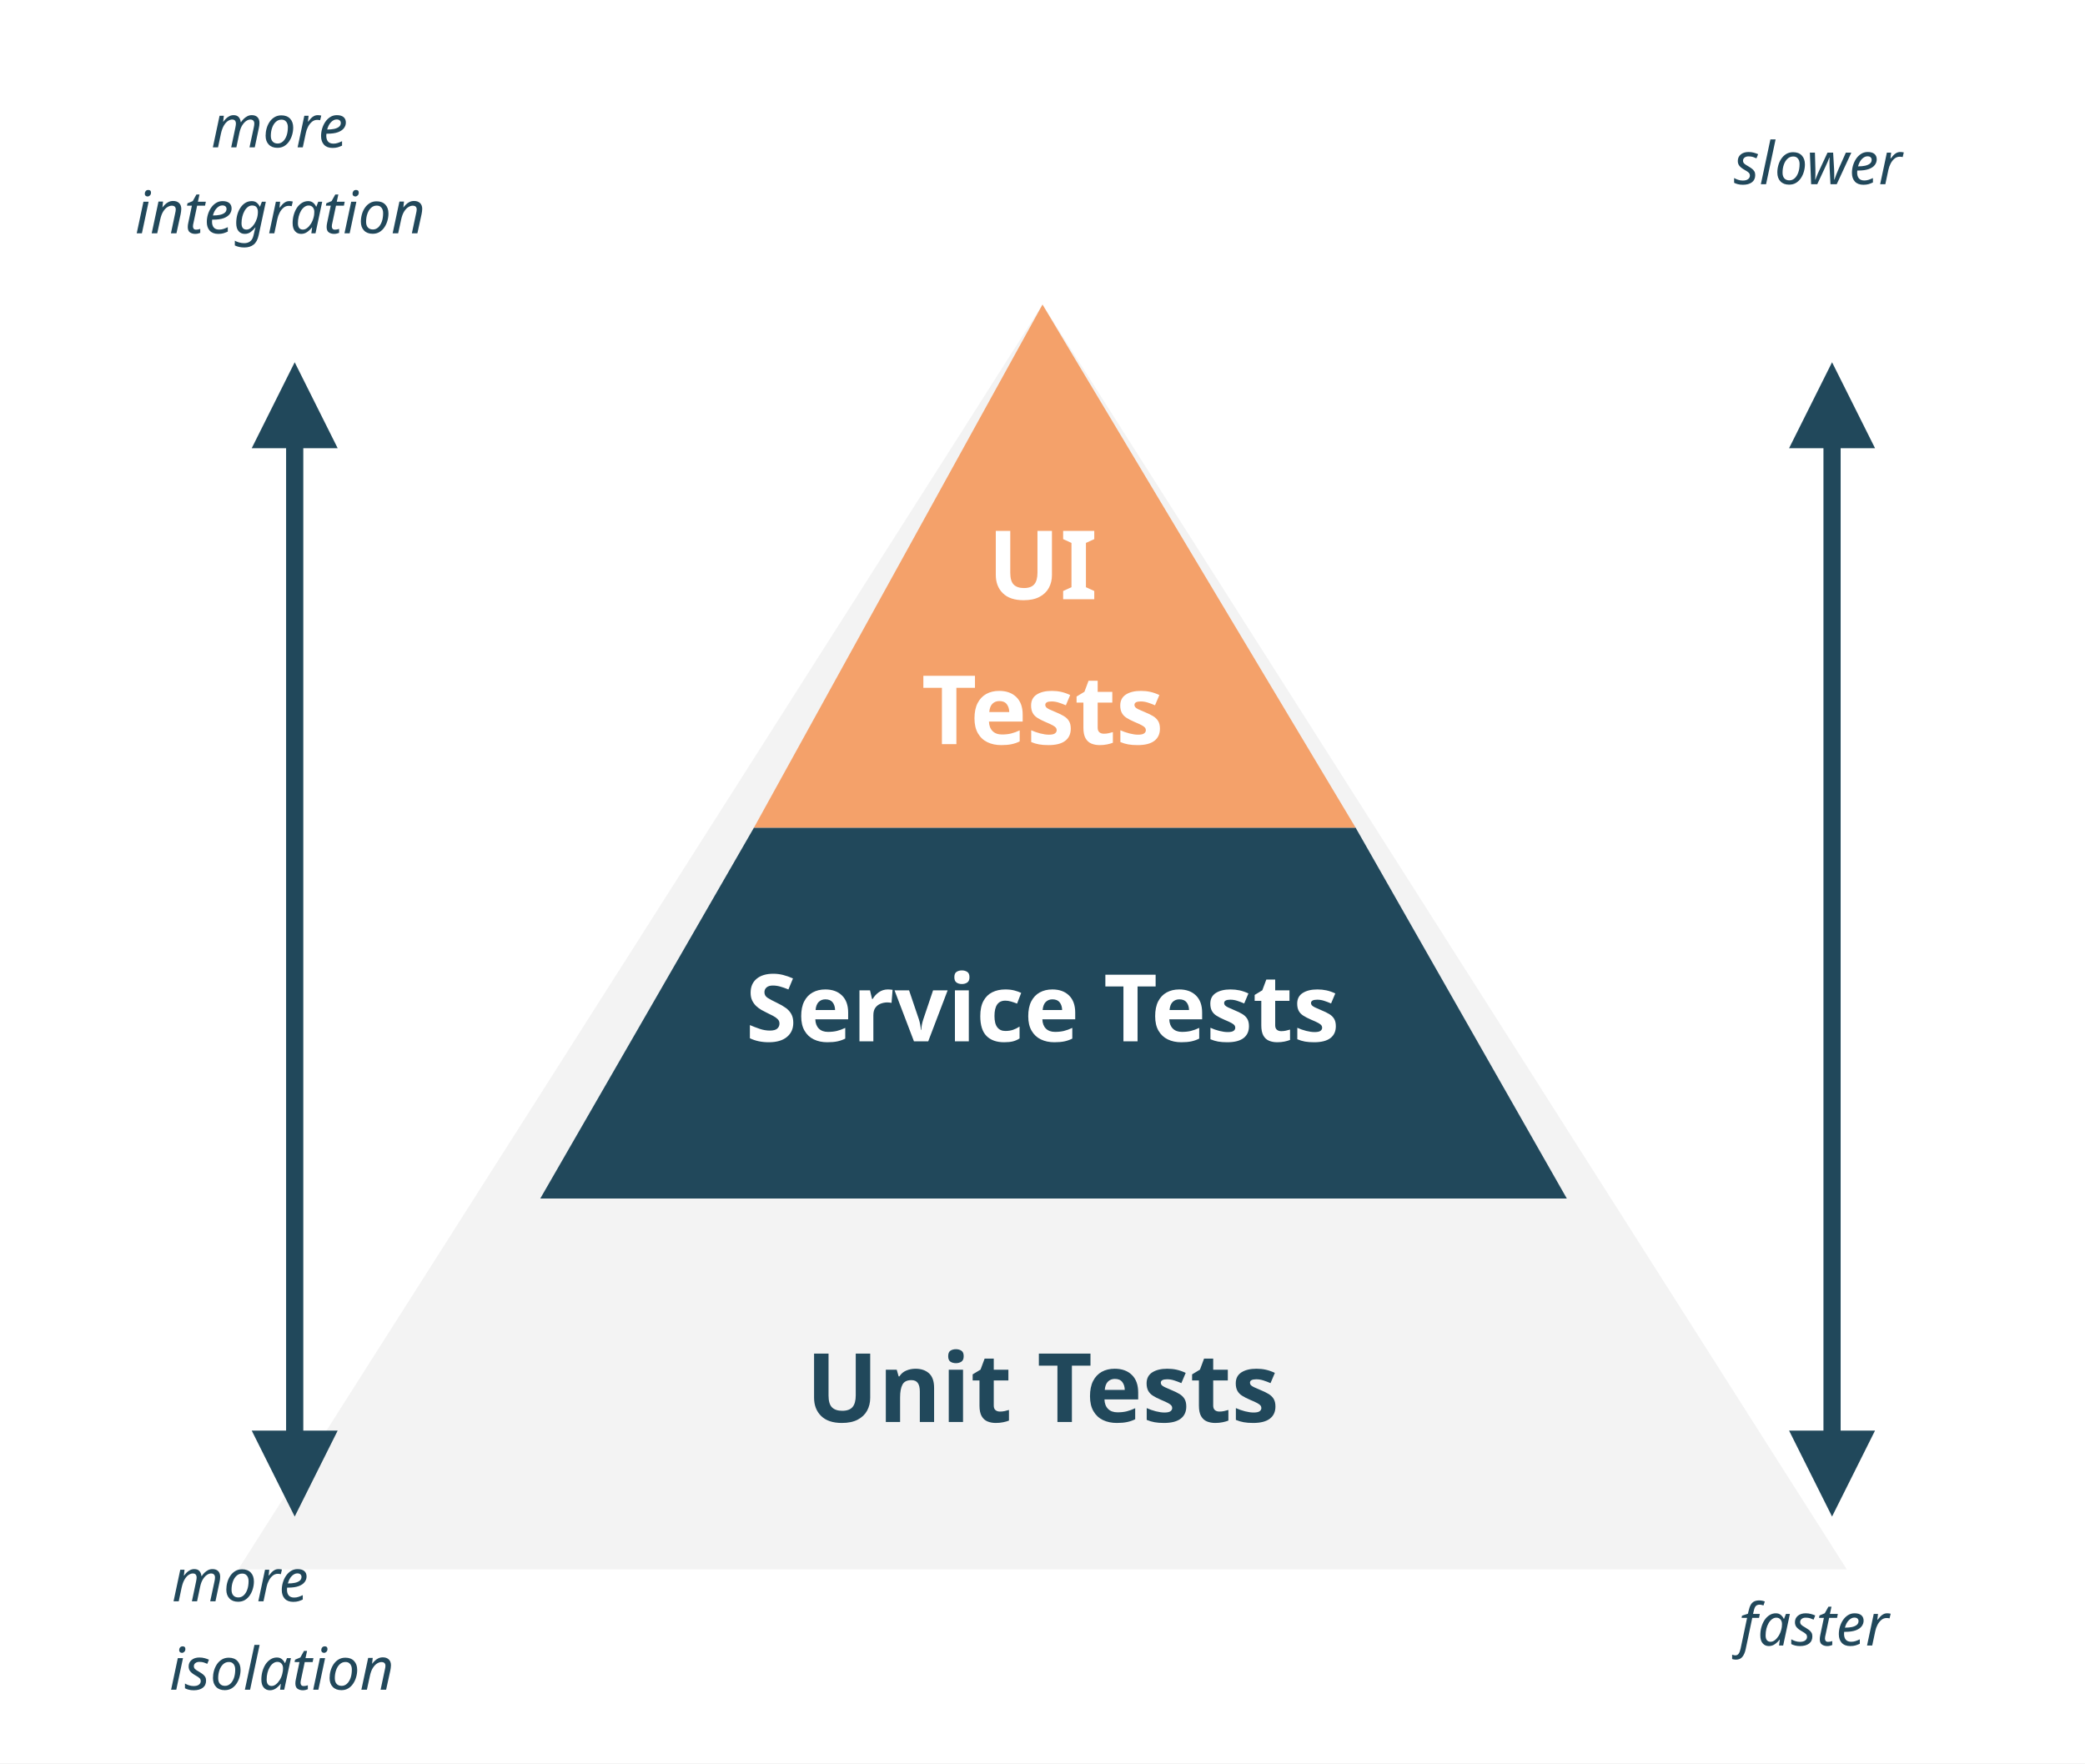
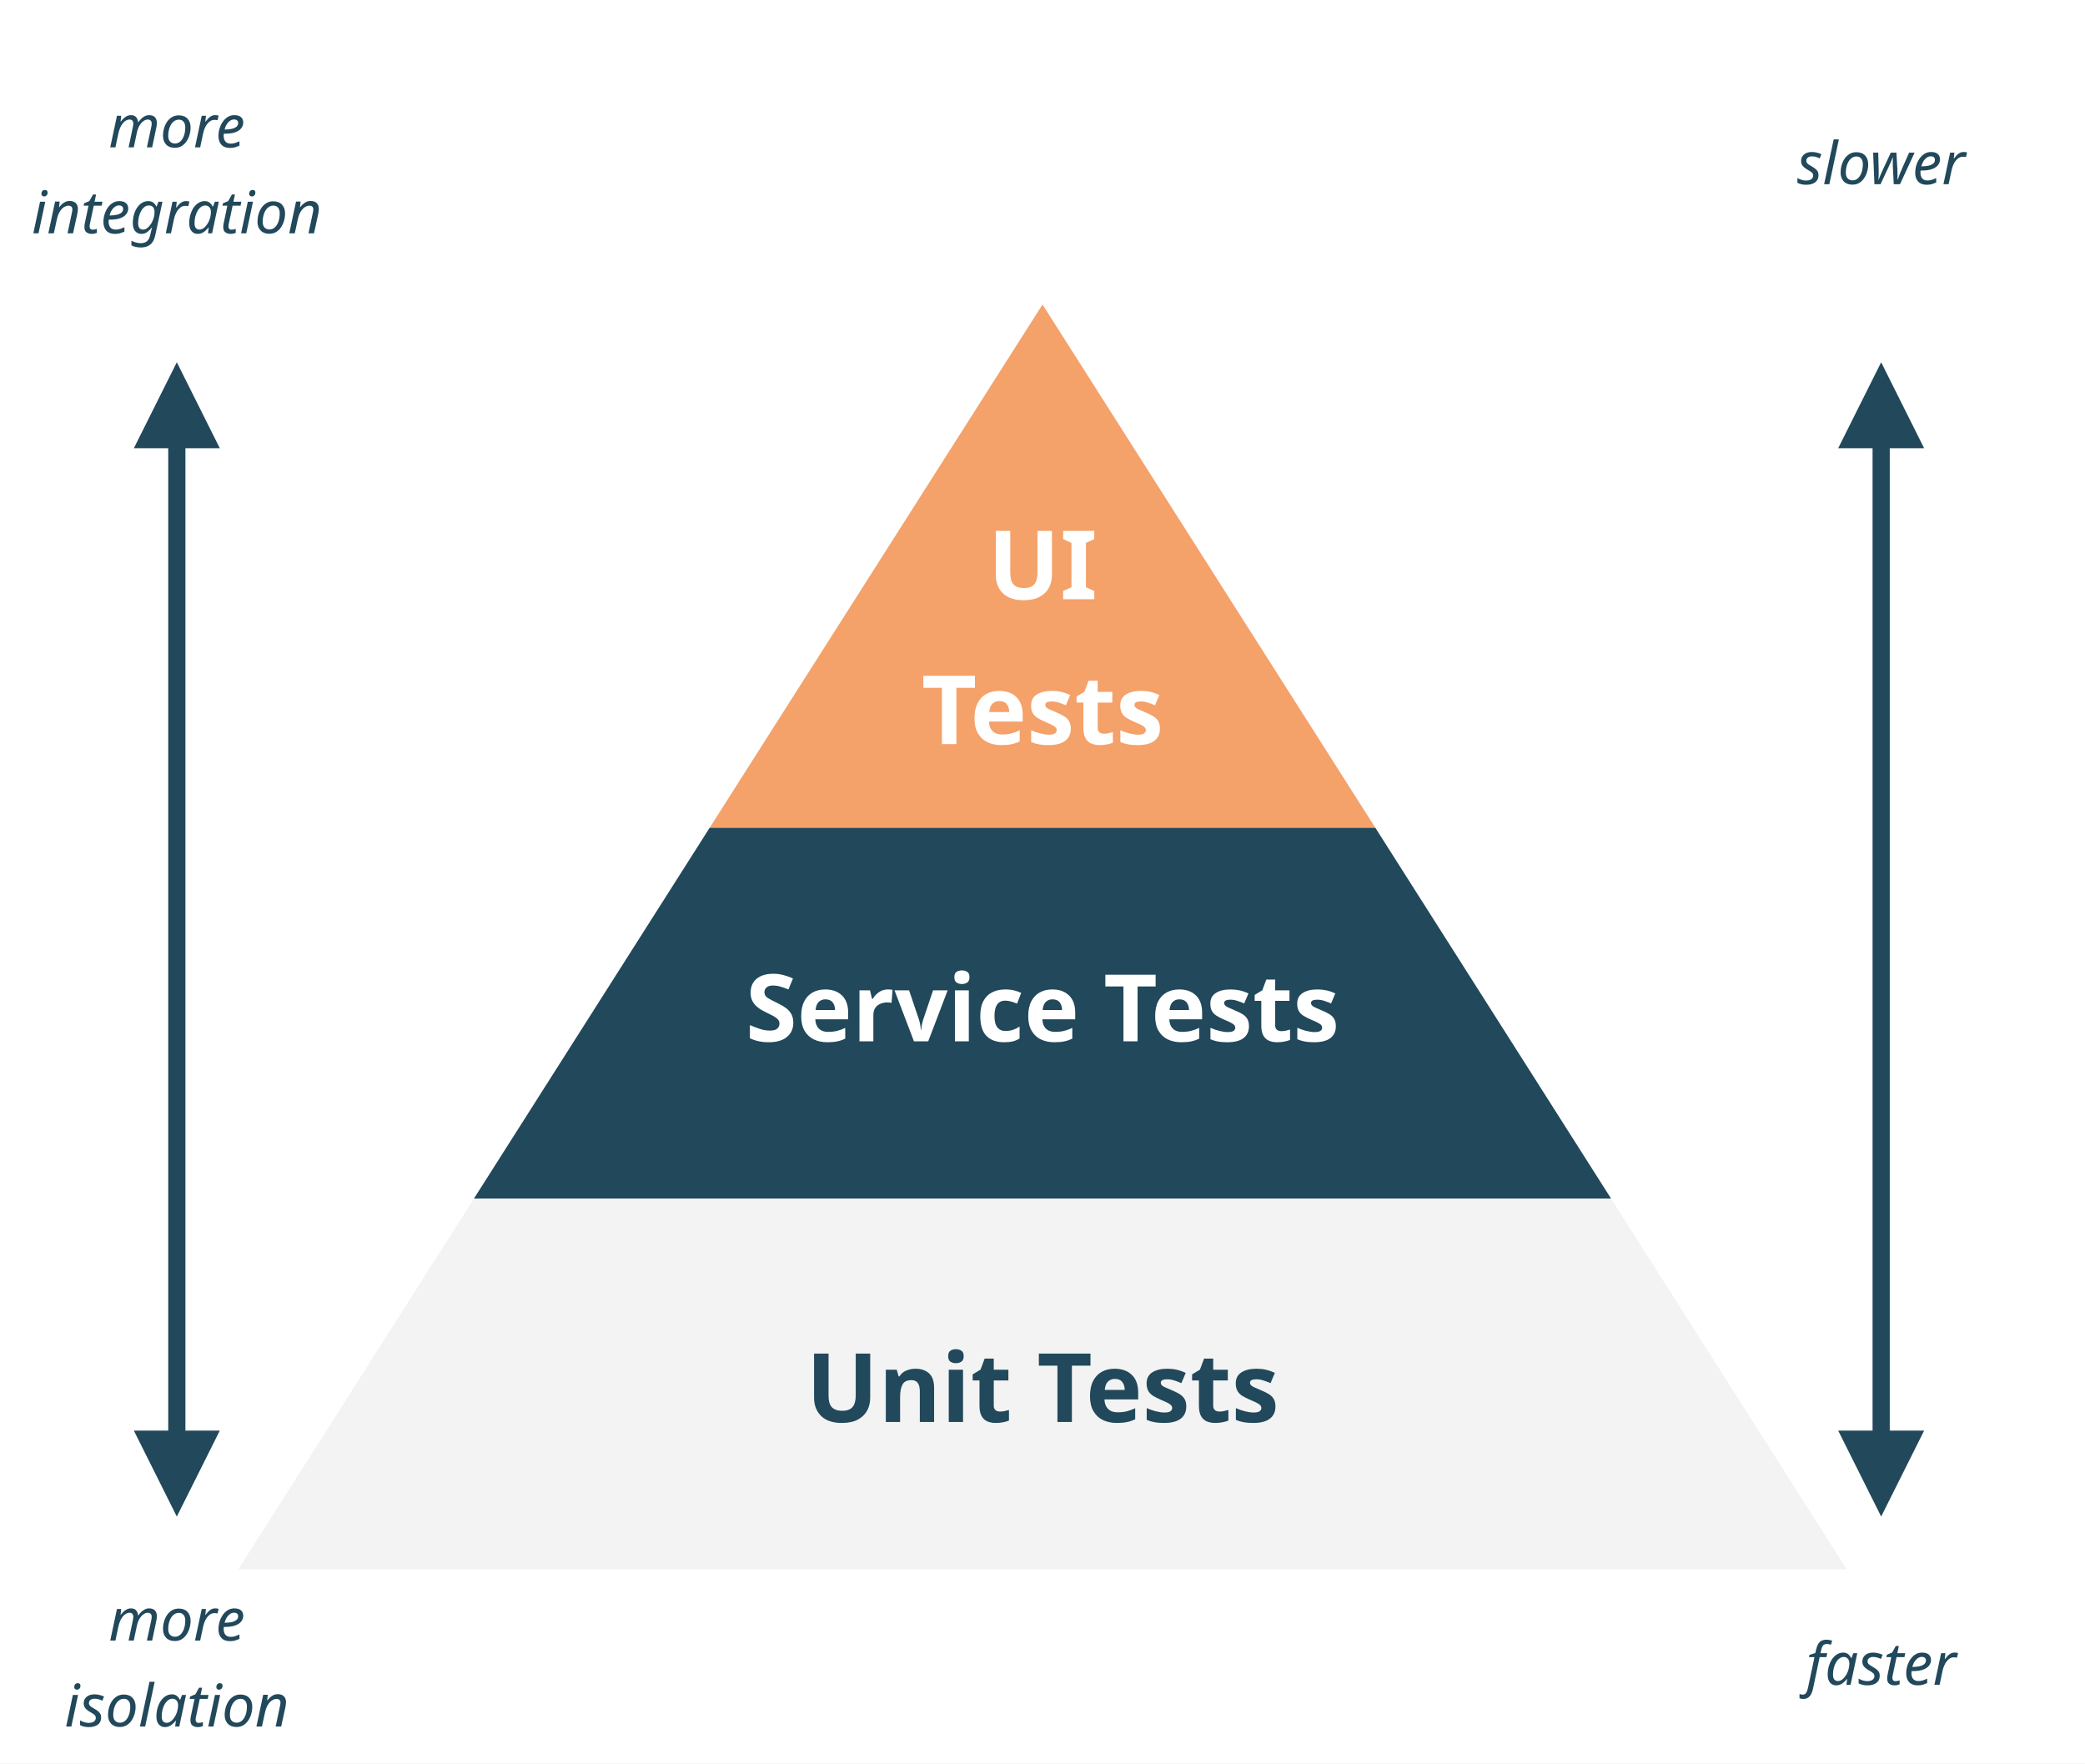
<svg xmlns="http://www.w3.org/2000/svg" viewBox="0 0 849 718" role="img" aria-labelledby="title desc">
  <defs>
    <marker id="arrowhead" markerWidth="5" markerHeight="5" refX="2.5" refY="2.5" orient="auto-start-reverse">
      <path d="M 0 0 L 5 2.5 L 0 5 z" fill="#21485b" />
    </marker>
  </defs>
  <rect width="849" height="718" fill="#ffffff" />
-   <polygon points="97,639 752,639 424.5,124" fill="#f3f3f3" />
-   <polygon points="220,488 638,488 552,337 307,337" fill="#21485b" />
-   <polygon points="307,337 552,337 424.5,124" fill="#f4a16a" />
-   <line x1="120" y1="600" x2="120" y2="165" stroke="#21485b" stroke-width="7" marker-start="url(#arrowhead)" marker-end="url(#arrowhead)" />
-   <line x1="746" y1="600" x2="746" y2="165" stroke="#21485b" stroke-width="7" marker-start="url(#arrowhead)" marker-end="url(#arrowhead)" />
-   <g fill="#21485b" font-family="Avenir Next, Avenir, Mark Pro, system-ui, sans-serif" font-size="24" font-style="italic">
-     <text x="86" y="60">more</text>
-     <text x="55" y="95">integration</text>
-     <text x="70" y="652">more</text>
-     <text x="69" y="688">isolation</text>
-     <text x="706" y="75">slower</text>
-     <text x="708" y="670">faster</text>
+   <polygon points="97,639 752,639 656,488 193,488" fill="#f3f3f3" />
+   <polygon points="193,488 656,488 560,337 289,337" fill="#21485b" />
+   <polygon points="289,337 560,337 424.5,124" fill="#f4a16a" />
+   <line x1="72" y1="600" x2="72" y2="165" stroke="#21485b" stroke-width="7" marker-start="url(#arrowhead)" marker-end="url(#arrowhead)" />
+   <line x1="766" y1="600" x2="766" y2="165" stroke="#21485b" stroke-width="7" marker-start="url(#arrowhead)" marker-end="url(#arrowhead)" />
+   <g fill="#21485b" font-family="Avenir Next, Avenir, Mark Pro, system-ui, sans-serif" font-size="24" font-style="italic" text-anchor="middle">
+     <text x="72" y="60">more</text>
+     <text x="72" y="95">integration</text>
+     <text x="72" y="668">more</text>
+     <text x="72" y="703">isolation</text>
+     <text x="766" y="75">slower</text>
+     <text x="766" y="686">faster</text>
  </g>
  <g font-family="Avenir Next, Avenir, Mark Pro, system-ui, sans-serif" font-weight="700" text-anchor="middle">
    <text x="424.5" y="579" fill="#21485b" font-size="39">Unit Tests</text>
    <text x="424.5" y="424" fill="#ffffff" font-size="38">Service Tests</text>
    <text x="424.5" y="244" fill="#ffffff" font-size="39">UI</text>
    <text x="424.5" y="303" fill="#ffffff" font-size="39">Tests</text>
  </g>
</svg>
